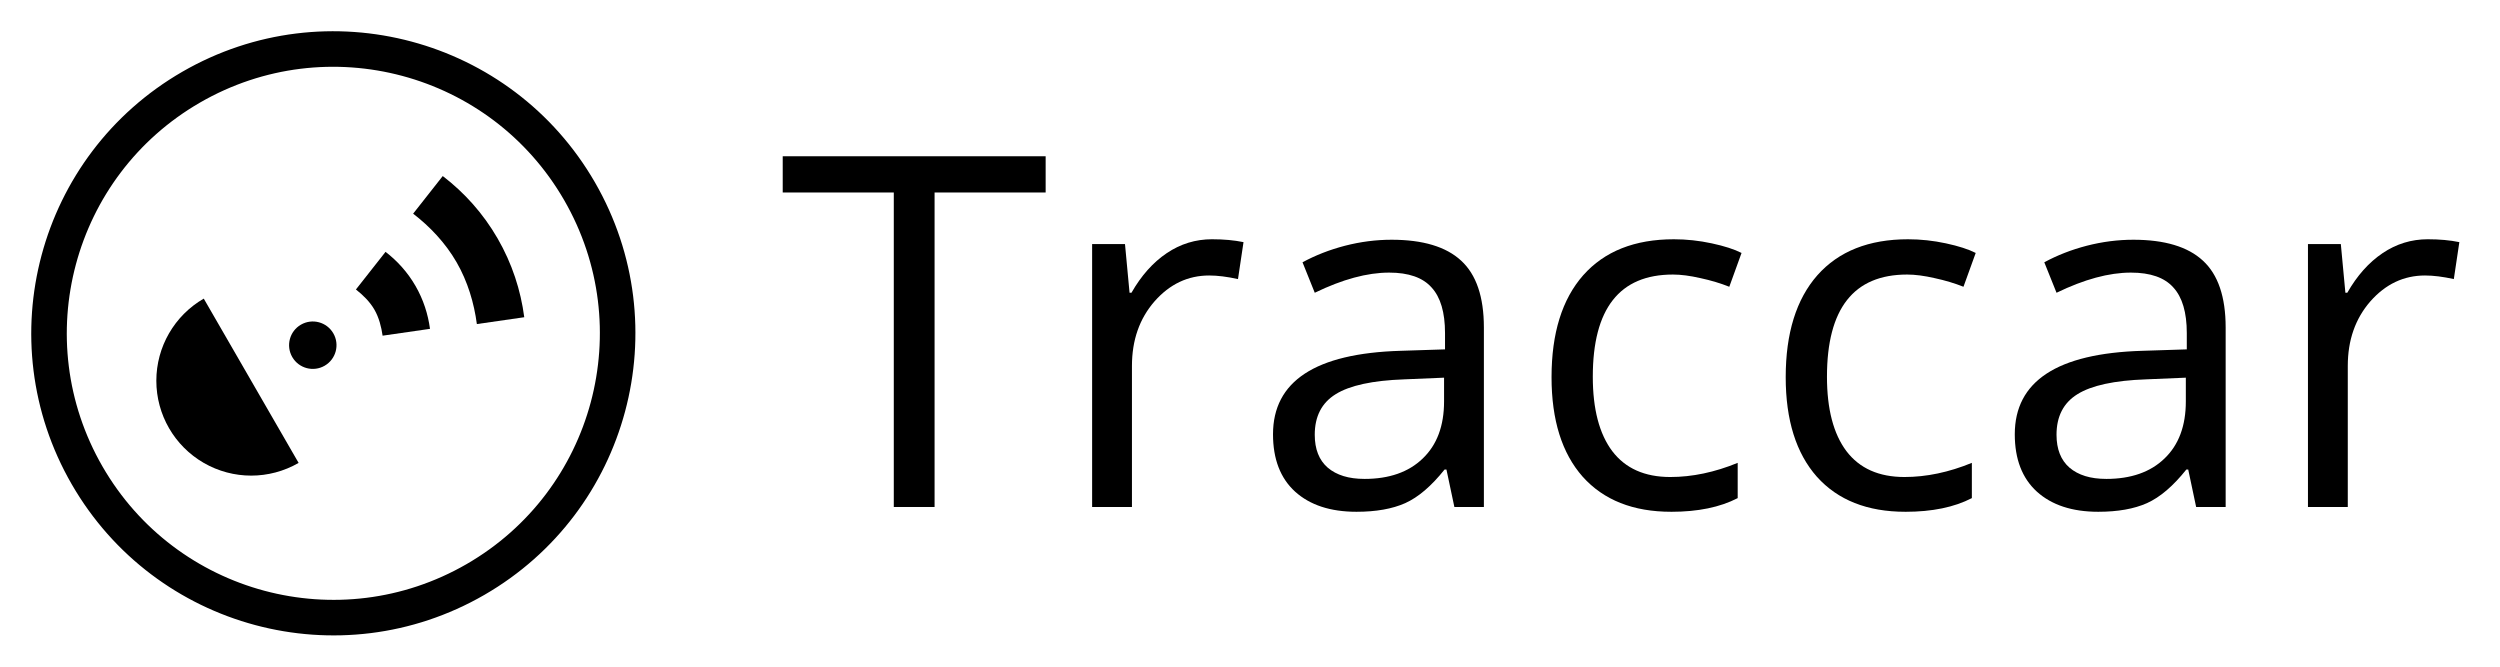
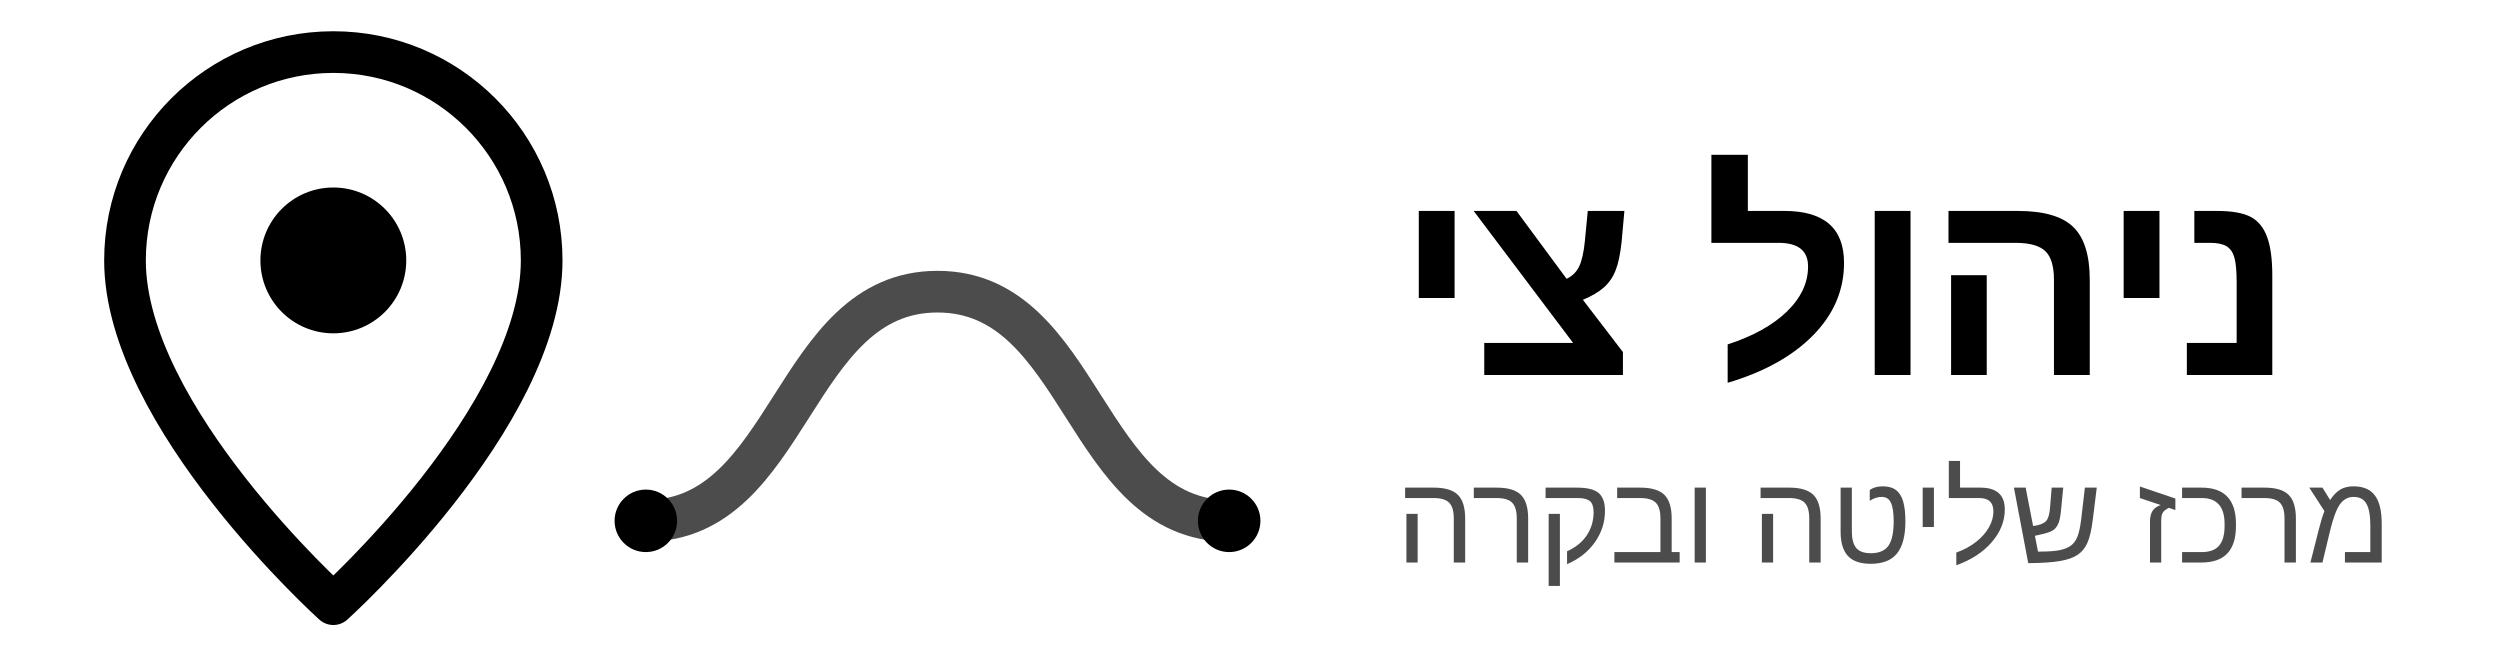
<svg xmlns="http://www.w3.org/2000/svg" width="240" height="64" viewBox="0 0 240 64">
-   <g id="img">
-     <rect id="rect3778" height="64" width="240" y="0" x="0" fill="none" />
-     <g id="g4194">
-       <g id="g4145" fill="currentColor">
-         <circle id="path2993" stroke-width="1.326" transform="rotate(-30)" cy="43.713" cx="9.436" r="2.276" />
-         <path id="path3004" stroke-width="1.01" d="m37.012 24.177-2.843 3.613c0.663 0.522 1.325 1.158 1.773 1.933 0.448 0.776 0.667 1.667 0.788 2.502l4.55-0.656c-0.193-1.42-0.633-2.804-1.394-4.123s-1.74-2.391-2.874-3.27z" />
-         <path id="path3014" stroke-width="1.01" d="m42.504 16.9-2.843 3.613c1.607 1.236 3.091 2.793 4.168 4.658s1.683 3.929 1.95 5.939l4.55-0.656c-0.34-2.595-1.167-5.151-2.557-7.559-1.39-2.408-3.19-4.402-5.268-5.994z" />
-         <path id="path3036" stroke-width="3.62" d="m28.667 44.439a9.106 9.106 0 0 1 -9.106 0 9.106 9.106 0 0 1 -4.553 -7.886 9.106 9.106 0 0 1 4.553 -7.886l4.553 7.886z" />
-         <path id="path3038-8" stroke-width="1.01" d="m17.502 6.889c-13.868 8.007-18.619 25.74-10.612 39.608 8.006 13.868 25.739 18.619 39.608 10.613 13.868-8.007 18.619-25.74 10.613-39.609-8.007-13.868-25.74-18.62-39.609-10.612zm1.706 2.954c12.237-7.065 27.884-2.872 34.948 9.364 7.065 12.237 2.873 27.884-9.364 34.948-12.237 7.065-27.884 2.873-34.948-9.364-7.065-12.237-2.873-27.884 9.364-34.948z" />
-       </g>
-     </g>
-     <g id="logotext" aria-label="Traccar" fill="currentColor">
-       <path id="path4172" d="m89.719 48.671h-3.915v-30.192h-10.663v-3.478h25.241v3.478h-10.663v30.192z" />
-       <path id="path4174" d="m116.36 22.969q1.681 0 3.017 0.276l-0.53 3.547q-1.566-0.345-2.764-0.345-3.063 0-5.251 2.487-2.165 2.487-2.165 6.195v13.541h-3.823v-25.241h3.155l0.438 4.675h0.184q1.405-2.464 3.385-3.8t4.353-1.336z" />
-       <path id="path4176" d="m139.62 48.671-0.76-3.593h-0.184q-1.888 2.372-3.777 3.224-1.865 0.829-4.675 0.829-3.754 0-5.896-1.935-2.119-1.935-2.119-5.504 0-7.646 12.229-8.014l4.284-0.138v-1.566q0-2.971-1.29-4.376-1.267-1.428-4.076-1.428-3.155 0-7.139 1.935l-1.175-2.925q1.865-1.013 4.076-1.589 2.234-0.576 4.468-0.576 4.514 0 6.679 2.004 2.188 2.004 2.188 6.425v17.226h-2.833zm-8.636-2.695q3.57 0 5.596-1.958 2.05-1.958 2.05-5.481v-2.28l-3.823 0.161q-4.56 0.161-6.587 1.428-2.004 1.244-2.004 3.892 0 2.073 1.244 3.155 1.267 1.082 3.524 1.082z" />
-       <path id="path4178" d="m160.44 49.131q-5.481 0-8.498-3.362-2.994-3.385-2.994-9.557 0-6.333 3.04-9.788 3.063-3.454 8.705-3.454 1.819 0 3.639 0.392t2.856 0.921l-1.175 3.247q-1.267-0.507-2.764-0.829-1.497-0.345-2.648-0.345-7.692 0-7.692 9.811 0 4.652 1.865 7.139 1.888 2.487 5.573 2.487 3.155 0 6.471-1.359v3.385q-2.533 1.313-6.379 1.313z" />
-       <path id="path4180" d="m182.92 49.131q-5.481 0-8.498-3.362-2.994-3.385-2.994-9.557 0-6.333 3.04-9.788 3.063-3.454 8.705-3.454 1.819 0 3.639 0.392t2.856 0.921l-1.175 3.247q-1.267-0.507-2.764-0.829-1.497-0.345-2.648-0.345-7.692 0-7.692 9.811 0 4.652 1.865 7.139 1.888 2.487 5.573 2.487 3.155 0 6.471-1.359v3.385q-2.533 1.313-6.379 1.313z" />
-       <path id="path4182" d="m210.83 48.671-0.76-3.593h-0.184q-1.888 2.372-3.777 3.224-1.865 0.829-4.675 0.829-3.754 0-5.896-1.935-2.119-1.935-2.119-5.504 0-7.646 12.229-8.014l4.284-0.138v-1.566q0-2.971-1.29-4.376-1.267-1.428-4.076-1.428-3.155 0-7.139 1.935l-1.175-2.925q1.865-1.013 4.076-1.589 2.234-0.576 4.468-0.576 4.514 0 6.679 2.004 2.188 2.004 2.188 6.425v17.226h-2.833zm-8.636-2.695q3.57 0 5.596-1.958 2.05-1.958 2.05-5.481v-2.28l-3.823 0.161q-4.56 0.161-6.587 1.428-2.004 1.244-2.004 3.892 0 2.073 1.244 3.155 1.267 1.082 3.523 1.082z" />
-       <path id="path4184" d="m233.08 22.969q1.681 0 3.017 0.276l-0.53 3.547q-1.566-0.345-2.764-0.345-3.063 0-5.251 2.487-2.165 2.487-2.165 6.195v13.541h-3.823v-25.241h3.155l0.438 4.675h0.184q1.405-2.464 3.385-3.8t4.353-1.336z" />
-     </g>
+   <g fill="none" stroke="currentColor" stroke-width="4" stroke-linecap="round" stroke-linejoin="round">
+     <path d="M32 58C32 58 12 40 12 25a20 20 0 0 1 40 0c0 15-20 33-20 33z" />
+     <circle cx="32" cy="25" r="7" fill="currentColor" stroke="none" />
+     <path d="M62 50c14 0 14-22 28-22s14 22 28 22" opacity="0.7" />
+     <circle cx="62" cy="50" r="3" fill="currentColor" stroke="none" />
+     <circle cx="118" cy="50" r="3" fill="currentColor" stroke="none" />
  </g>
+   <text x="134" y="36" fill="currentColor" font-family="Heebo Variable, Heebo, Segoe UI, Arial, sans-serif" font-size="26" font-weight="800" letter-spacing="-0.5">ניהול צי</text>
+   <text x="134" y="54" fill="currentColor" opacity="0.7" font-family="Heebo Variable, Heebo, Segoe UI, Arial, sans-serif" font-size="12" font-weight="500">מרכז שליטה ובקרה</text>
</svg>
